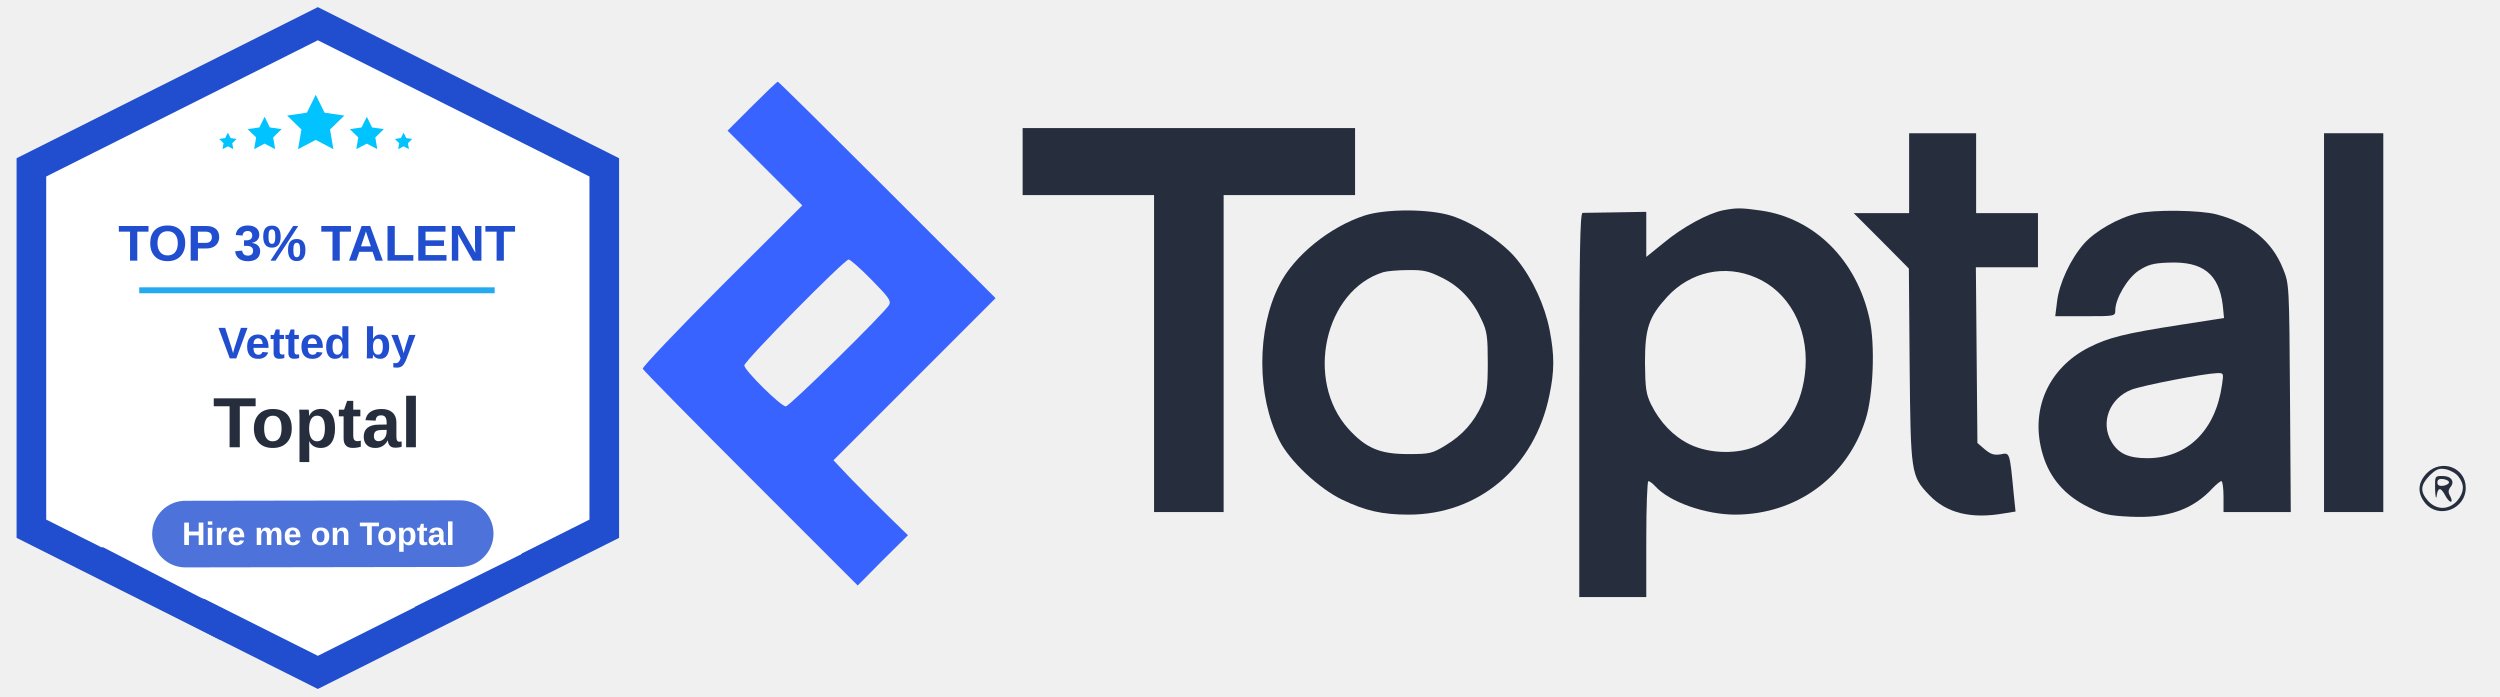
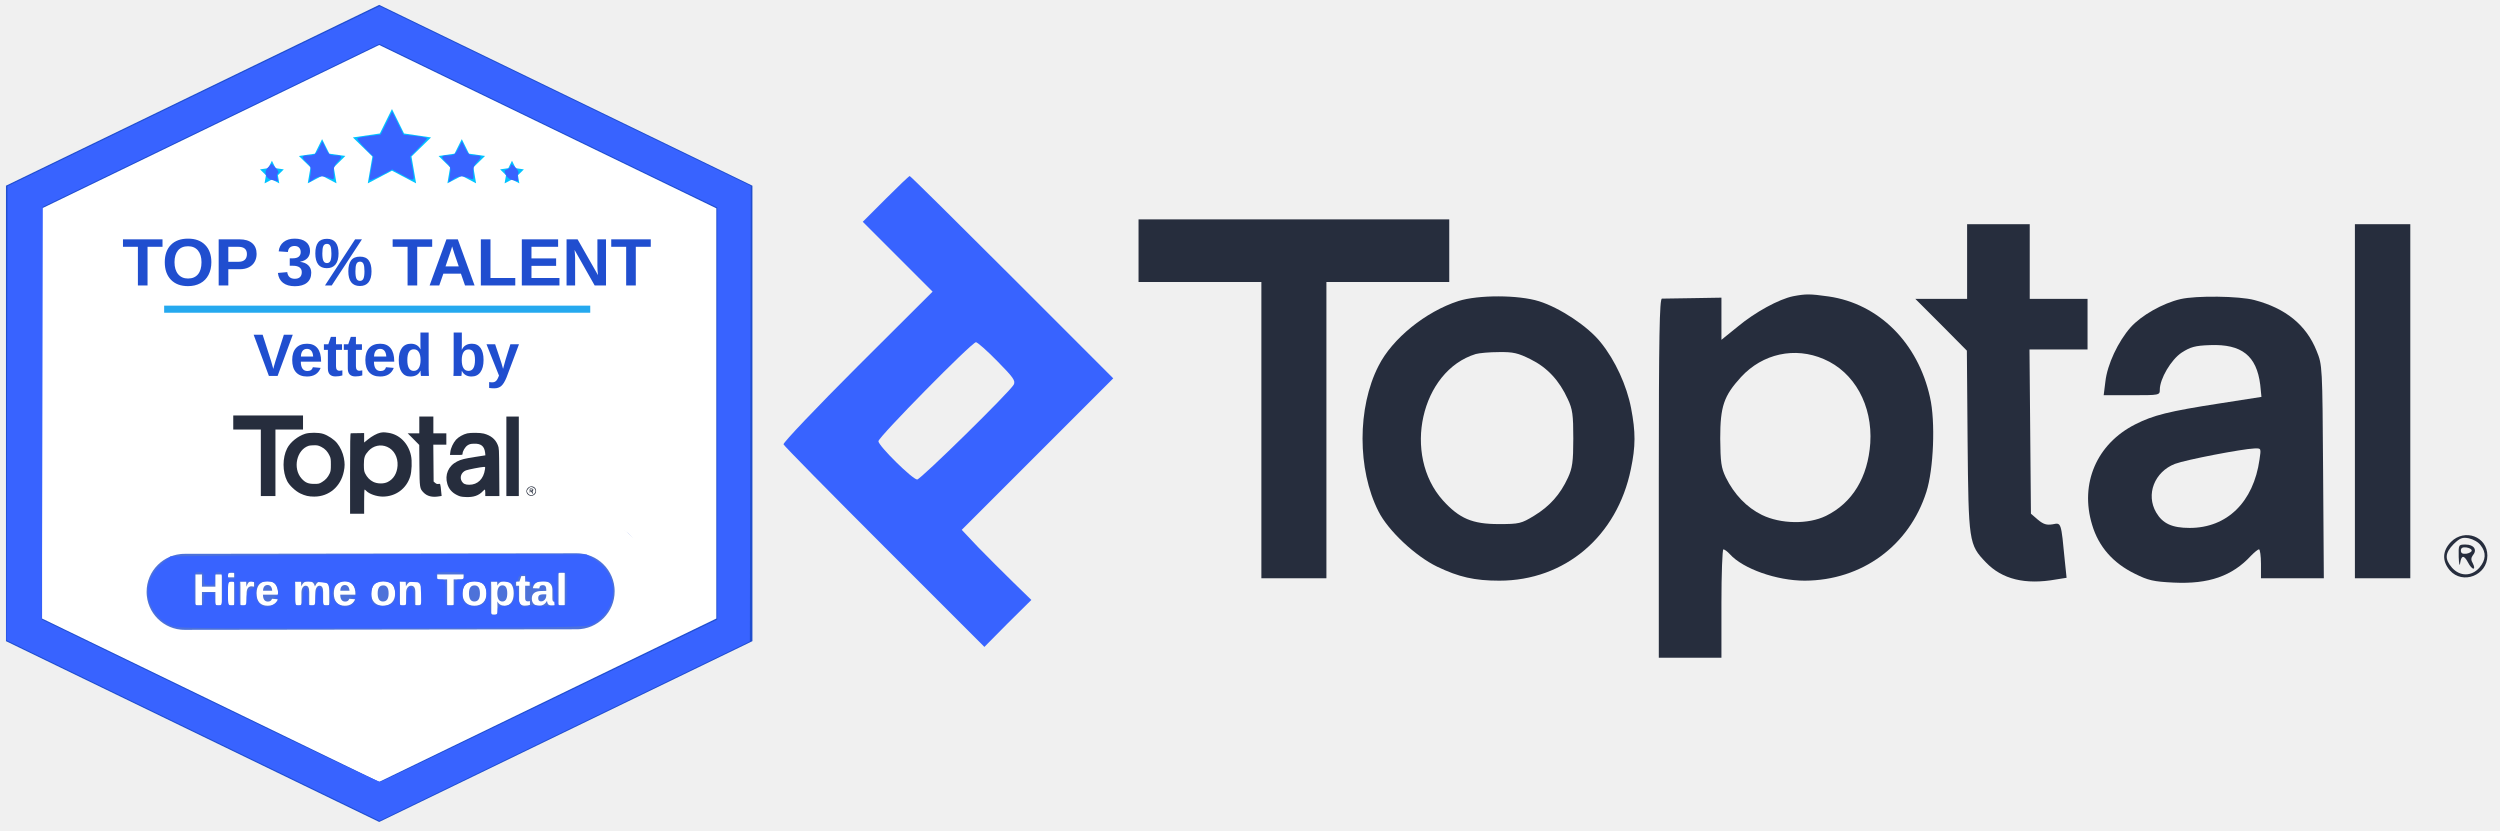
- <svg xmlns="http://www.w3.org/2000/svg" xmlns:xlink="http://www.w3.org/1999/xlink" width="844" height="235" viewBox="0 0 844 235" fill="none" version="1.1" id="svg5">
+ <svg xmlns="http://www.w3.org/2000/svg" xmlns:xlink="http://www.w3.org/1999/xlink" width="903" height="300" viewBox="0 0 903 300" fill="none" version="1.1" id="svg5">
  <defs id="defs12" />
-   <g id="Badge_Group">
-     <path d="M 107.3 8 L 204 56.5 V 178.5 L 107.3 227 L 10.6 178.5 V 56.5 Z" fill="#ffffff" stroke="#204ecf" stroke-width="10" id="Hexagon_Border" />
-     <g transform="matrix(1.1,0,0,1.1,74,32)" id="g1">
-       <path d="M 20.85,6.38 26.91,5.49 29.63,0 l 2.71,5.49 6.06,0.89 -4.39,4.28 1.04,6.03 -5.42,-2.85 -5.43,2.85 1.04,-6.03 z m 33.06,7.17 1.85,-0.27 0.82,-1.67 0.83,1.67 1.84,0.27 -1.33,1.31 0.31,1.83 -1.65,-0.87 -1.66,0.87 0.32,-1.83 z m -3.38,-3.01 -3.61,-0.52 -1.61-3.26 -1.62 3.26 -3.6,0.52 2.6,2.55 -0.61,3.59 3.23,-1.69 3.21,1.69 -0.61,-3.59 z M 5.34,13.55 3.49,13.28 2.67,11.61 1.84,13.28 0,13.55 1.33,14.86 1.02,16.69 2.67,15.82 4.32,16.69 4.01,14.86 Z m 3.38,-3.01 3.61,-0.52 1.61,-3.26 1.61,3.26 3.61,0.52 -2.6,2.55 0.61,3.59 -3.23,-1.69 -3.22,1.69 0.62,-3.59 z" fill="#00c3ff" id="path1" />
-     </g>
-     <text x="107" y="88" text-anchor="middle" fill="#204ecf" font-family="Arial, sans-serif" font-weight="900" font-size="17px" id="text1">TOP 3% TALENT</text>
-     <line x1="47" y1="98" x2="167" y2="98" stroke="#25a9ef" stroke-width="2" id="line1" />
-     <text x="107" y="121" text-anchor="middle" fill="#204ecf" font-family="Arial, sans-serif" font-weight="700" font-size="15px" id="text2">Vetted by</text>
-     <text x="107" y="151" text-anchor="middle" fill="#262d3d" font-family="Arial, sans-serif" font-weight="900" font-size="24px" id="text3">Toptal</text>
-     <a xlink:href="https://www.toptal.com/management-consultants/resume/fred-hazan#j7WPOL" target="_blank" transform="translate(0.5, -7)" id="a4">
-       <rect x="45" y="172" width="125" height="30" rx="6" fill="#204ecf" id="rect3" />
-       <text x="107" y="191" text-anchor="middle" fill="#ffffff" font-family="Arial, sans-serif" font-weight="bold" font-size="11px" id="text4">Hire me on Toptal</text>
-     </a>
+   <path d="m 319.89,71.845 -8.265,8.265 12.615,12.615 12.615,12.615 -27.144,27.057 c -14.877,14.877 -26.883,27.492 -26.709,28.101 0.174,0.522 16.617,17.226 36.453,37.062 l 36.105,36.105 8.439,-8.526 8.526,-8.439 -6.525,-6.351 c -3.567,-3.48 -9.222,-9.135 -12.615,-12.615 l -6.003,-6.351 27.318,-27.318 27.405,-27.405 -36.54,-36.54 C 345.468,80.023 328.851,63.58 328.59,63.58 c -0.261,0 -4.176,3.741 -8.7,8.265 z m 40.368,58.638 c 5.742,5.829 6.612,7.047 5.916,8.439 -1.479,2.697 -33.669,34.278 -34.887,34.278 -1.653,0 -14.007,-12.18 -14.007,-13.833 0,-1.479 33.756,-35.757 35.235,-35.757 0.522,0 4.002,3.045 7.743,6.873 z" fill="#3863ff" id="path4" style="stroke-width:0.087;fill:#3863ff;fill-opacity:1" />
+   <g id="g2">
+     <path d="m 885.303,195.733 c -3.132,3.219 -3.306,6.873 -0.435,10.266 4.611,5.307 13.572,1.827 13.572,-5.307 0,-6.873 -8.178,-9.918 -13.137,-4.959 z m 10.701,1.218 c 2.088,2.61 1.914,5.307 -0.435,8.091 -2.871,3.219 -7.047,3.219 -9.918,0 -2.697,-3.132 -2.523,-5.307 0.609,-8.526 2.262,-2.175 3.132,-2.523 5.481,-2.088 1.566,0.348 3.48,1.392 4.263,2.523 z" id="path11" style="fill:#262d3d;stroke-width:0.087" />
+     <path d="m 411.24,90.55 v 11.31 h 22.185 22.185 v 53.505 53.505 H 467.355 479.1 V 155.365 101.86 h 22.185 22.185 V 90.55 79.24 H 467.355 411.24 Z" id="path5" style="fill:#262d3d;stroke-width:0.087" />
+     <path d="m 710.52,94.465 v 13.485 h -9.309 -9.396 l 9.309,9.309 9.309,9.396 0.261,32.625 c 0.348,36.54 0.435,37.41 6.612,43.848 5.829,6.09 14.181,8.178 25.317,6.177 l 3.828,-0.609 -0.609,-5.829 c -1.392,-14.529 -1.305,-14.094 -4.437,-13.485 -2.175,0.348 -3.306,0 -5.307,-1.653 l -2.523,-2.175 -0.261,-29.667 -0.261,-29.667 h 10.527 10.44 v -9.135 -9.135 H 743.58 733.14 V 94.465 80.98 h -11.31 -11.31 z" id="path6" style="fill:#262d3d;stroke-width:0.087" />
+     <path d="M 850.59,144.925 V 208.87 H 860.595 870.6 V 144.925 80.98 H 860.595 850.59 Z" id="path7" style="fill:#262d3d;stroke-width:0.087" />
+     <path d="m 647.706,106.993 c -5.133,1.044 -13.746,5.742 -20.01,10.962 l -5.916,4.785 v -7.569 -7.656 l -10.266,0.174 c -5.568,0.087 -10.701,0.174 -11.223,0.174 -0.87,0.087 -1.131,13.659 -1.131,64.902 v 64.815 h 11.31 11.31 v -19.575 c 0,-10.788 0.348,-19.575 0.696,-19.575 0.435,0 1.479,0.783 2.349,1.74 4.785,5.307 16.965,9.57 27.057,9.57 20.619,-0.087 37.758,-12.615 43.935,-32.103 2.61,-8.178 3.306,-25.404 1.305,-34.104 -4.35,-19.749 -18.531,-33.843 -36.627,-36.453 -6.786,-0.957 -8.178,-0.957 -12.789,-0.087 z m 11.049,22.707 c 11.049,4.698 17.661,16.704 16.791,30.363 -0.87,12.354 -6.438,21.576 -16.008,26.274 -6.438,3.132 -16.356,2.958 -23.142,-0.348 -5.481,-2.697 -10.005,-7.395 -13.05,-13.572 -1.653,-3.48 -1.914,-5.394 -2.001,-14.007 0,-11.658 1.305,-15.399 7.482,-22.185 7.83,-8.526 19.488,-11.049 29.928,-6.525 z" id="path8" style="fill:#262d3d;stroke-width:0.087" />
+     <path d="m 526.776,108.733 c -11.832,3.828 -23.925,13.572 -28.884,23.49 -7.656,14.964 -7.656,37.41 0,52.461 3.48,6.96 13.311,16.182 21.228,20.01 7.83,3.741 13.485,5.046 22.446,5.046 23.664,0 42.543,-16.008 47.502,-40.281 1.74,-8.265 1.74,-13.398 0.087,-22.011 -1.566,-8.178 -5.742,-17.313 -10.962,-23.751 -4.611,-5.829 -14.79,-12.528 -22.272,-14.877 -7.482,-2.349 -22.011,-2.349 -29.145,-0.087 z m 26.1,21.054 c 6.003,2.958 10.353,7.656 13.398,14.355 1.74,3.654 2.001,5.655 2.001,14.268 0,8.439 -0.348,10.701 -1.914,14.094 -2.784,6.09 -6.612,10.353 -12.18,13.746 -4.698,2.871 -5.394,3.045 -12.876,3.045 -9.483,0 -14.181,-2.001 -20.097,-8.526 -14.79,-16.443 -8.004,-46.806 11.832,-52.896 1.218,-0.348 4.959,-0.696 8.352,-0.696 5.22,-0.087 6.96,0.348 11.484,2.61 z" id="path9" style="fill:#262d3d;stroke-width:0.087" />
+     <path d="m 787.602,108.037 c -6.438,1.479 -14.181,5.916 -18.009,10.179 -4.524,5.133 -8.439,13.398 -9.135,19.662 l -0.609,4.872 h 10.179 c 9.918,0 10.092,0 10.092,-2.001 0,-3.915 4.089,-10.875 7.917,-13.398 3.132,-2.001 4.785,-2.523 10.266,-2.697 11.397,-0.435 16.791,3.828 18.096,14.355 l 0.435,4.35 -15.051,2.349 c -18.531,2.871 -24.012,4.263 -30.537,7.569 -13.92,7.047 -20.097,21.402 -15.573,36.279 2.349,7.917 7.569,13.833 15.399,17.661 4.872,2.436 6.786,2.871 14.094,3.219 12.615,0.609 21.141,-2.349 27.927,-9.744 1.218,-1.218 2.436,-2.262 2.871,-2.262 0.348,0 0.696,2.349 0.696,5.22 v 5.22 h 11.31 11.397 l -0.261,-38.541 c -0.261,-38.193 -0.261,-38.454 -2.349,-43.587 -3.741,-9.396 -11.223,-15.399 -22.446,-18.357 -5.481,-1.479 -21.141,-1.653 -26.709,-0.348 z m 28.536,57.942 c -2.175,15.399 -11.745,24.708 -25.23,24.708 -6.351,0 -9.744,-1.566 -12.093,-5.568 -3.828,-6.525 -0.609,-14.703 6.786,-17.574 3.915,-1.479 24.273,-5.394 28.71,-5.568 2.436,-0.087 2.436,-0.087 1.827,4.002 z" id="path10" style="fill:#262d3d;stroke-width:0.087" />
+     <path d="m 888.087,201.214 c 0.087,2.523 0.348,3.567 0.522,2.175 0.435,-2.958 1.392,-2.958 2.871,-0.174 0.609,1.218 1.479,2.175 1.914,2.175 0.435,0 0.348,-0.783 -0.174,-1.827 -0.783,-1.305 -0.696,-2.088 0,-3.045 1.653,-1.914 0.348,-3.828 -2.61,-3.828 -2.61,0 -2.61,0 -2.523,4.524 z m 4.698,-2.349 c 0,0.435 -0.87,0.957 -1.914,1.131 -1.392,0.174 -2.001,-0.174 -2.001,-1.131 0,-0.957 0.609,-1.305 2.001,-1.131 1.044,0.174 1.914,0.609 1.914,1.131 z" id="path12" style="fill:#262d3d;stroke-width:0.087" />
  </g>
-   <g transform="matrix(0.087,0,0,-0.087,126,259)" fill="#262d3d" id="g12">
-     <path d="m 1470,2565 -95,-95 145,-145 145,-145 -312,-311 c -171,-171 -309,-316 -307,-323 2,-6 191,-198 419,-426 l 415,-415 97,98 98,97 -75,73 c -41,40 -106,105 -145,145 l -69,73 314,314 315,315 -420,420 c -231,231 -422,420 -425,420 -3,0 -48,-43 -100,-95 z m 464,-674 c 66,-67 76,-81 68,-97 -17,-31 -387,-394 -401,-394 -19,0 -161,140 -161,159 0,17 388,411 405,411 6,0 46,-35 89,-79 z" fill="#3863ff" id="path4" />
-     <path d="m 2520,2350 v -130 h 255 255 V 1605 990 h 135 135 v 615 615 h 255 255 v 130 130 h -645 -645 z" id="path5" />
-     <path d="m 5960,2305 v -155 h -107 -108 l 107,-107 107,-108 3,-375 c 4,-420 5,-430 76,-504 67,-70 163,-94 291,-71 l 44,7 -7,67 c -16,167 -15,162 -51,155 -25,-4 -38,0 -61,19 l -29,25 -3,341 -3,341 h 121 120 v 105 105 h -120 -120 v 155 155 h -130 -130 z" id="path6" />
-     <path d="M 7570,1725 V 990 h 115 115 v 735 735 h -115 -115 z" id="path7" />
-     <path d="m 5238,2161 c -59,-12 -158,-66 -230,-126 l -68,-55 v 87 88 l -118,-2 c -64,-1 -123,-2 -129,-2 -10,-1 -13,-157 -13,-746 V 660 h 130 130 v 225 c 0,124 4,225 8,225 5,0 17,-9 27,-20 55,-61 195,-110 311,-110 237,1 434,145 505,369 30,94 38,292 15,392 -50,227 -213,389 -421,419 -78,11 -94,11 -147,1 z m 127,-261 c 127,-54 203,-192 193,-349 -10,-142 -74,-248 -184,-302 -74,-36 -188,-34 -266,4 -63,31 -115,85 -150,156 -19,40 -22,62 -23,161 0,134 15,177 86,255 90,98 224,127 344,75 z" id="path8" />
-     <path d="m 3848,2141 c -136,-44 -275,-156 -332,-270 -88,-172 -88,-430 0,-603 40,-80 153,-186 244,-230 90,-43 155,-58 258,-58 272,0 489,184 546,463 20,95 20,154 1,253 -18,94 -66,199 -126,273 -53,67 -170,144 -256,171 -86,27 -253,27 -335,1 z m 300,-242 c 69,-34 119,-88 154,-165 20,-42 23,-65 23,-164 0,-97 -4,-123 -22,-162 -32,-70 -76,-119 -140,-158 -54,-33 -62,-35 -148,-35 -109,0 -163,23 -231,98 -170,189 -92,538 136,608 14,4 57,8 96,8 60,1 80,-4 132,-30 z" id="path9" />
-     <path d="m 6846,2149 c -74,-17 -163,-68 -207,-117 -52,-59 -97,-154 -105,-226 l -7,-56 h 117 c 114,0 116,0 116,23 0,45 47,125 91,154 36,23 55,29 118,31 131,5 193,-44 208,-165 l 5,-50 -173,-27 c -213,-33 -276,-49 -351,-87 -160,-81 -231,-246 -179,-417 27,-91 87,-159 177,-203 56,-28 78,-33 162,-37 145,-7 243,27 321,112 14,14 28,26 33,26 4,0 8,-27 8,-60 v -60 h 130 131 l -3,443 c -3,439 -3,442 -27,501 -43,108 -129,177 -258,211 -63,17 -243,19 -307,4 z m 328,-666 c -25,-177 -135,-284 -290,-284 -73,0 -112,18 -139,64 -44,75 -7,169 78,202 45,17 279,62 330,64 28,1 28,1 21,-46 z" id="path10" />
-     <path d="m 7969,1141 c -36,-37 -38,-79 -5,-118 53,-61 156,-21 156,61 0,79 -94,114 -151,57 z m 123,-14 c 24,-30 22,-61 -5,-93 -33,-37 -81,-37 -114,0 -31,36 -29,61 7,98 26,25 36,29 63,24 18,-4 40,-16 49,-29 z" id="path11" />
-     <path d="m 8001,1078 c 1,-29 4,-41 6,-25 5,34 16,34 33,2 7,-14 17,-25 22,-25 5,0 4,9 -2,21 -9,15 -8,24 0,35 19,22 4,44 -30,44 -30,0 -30,0 -29,-52 z m 54,27 c 0,-5 -10,-11 -22,-13 -16,-2 -23,2 -23,13 0,11 7,15 23,13 12,-2 22,-7 22,-13 z" id="path12" />
+   <path d="M 136.964,9.005 265.253,71.158 V 227.502 L 136.964,289.655 8.674,227.502 V 71.158 Z" fill="#ffffff" stroke="#204ecf" stroke-width="13.039" id="Hexagon_Border" />
+   <g transform="matrix(1.608508,0,0,1.608508,93.91936,39.3834)" id="g1">
+     <path d="M 20.85,6.38 26.91,5.49 29.63,0 l 2.71,5.49 6.06,0.89 -4.39,4.28 1.04,6.03 -5.42,-2.85 -5.43,2.85 1.04,-6.03 z m 33.06,7.17 1.85,-0.27 0.82,-1.67 0.83,1.67 1.84,0.27 -1.33,1.31 0.31,1.83 -1.65,-0.87 -1.66,0.87 0.32,-1.83 z m -3.38,-3.01 -3.61,-0.52 -1.61,-3.26 -1.62,3.26 -3.6,0.52 2.6,2.55 -0.61,3.59 3.23,-1.69 3.21,1.69 -0.61,-3.59 z M 5.34,13.55 3.49,13.28 2.67,11.61 1.84,13.28 0,13.55 1.33,14.86 1.02,16.69 2.67,15.82 4.32,16.69 4.01,14.86 Z m 3.38,-3.01 3.61,-0.52 1.61,-3.26 1.61,3.26 3.61,0.52 -2.6,2.55 0.61,3.59 -3.23,-1.69 -3.22,1.69 0.62,-3.59 z" fill="#00c3ff" id="path1" />
  </g>
-   <rect style="fill:#ffffff;fill-opacity:0.207;stroke:#ffffff;stroke-width:10.584;stroke-dasharray:none;stroke-opacity:1" id="rect13" width="125.821" height="33.079" x="45.825" y="163.871" ry="16.539" transform="matrix(0.9999987,-0.00161933,0.00140785,0.999999,0,0)" />
-   <rect style="fill:#204ecf;fill-opacity:1;stroke:#ffffff;stroke-width:0;stroke-dasharray:none;stroke-opacity:1" id="rect14" width="49.615" height="9.707" x="115.345" y="148.299" transform="rotate(27.26032)" />
-   <rect style="fill:#204ecf;fill-opacity:1;stroke:#ffffff;stroke-width:0;stroke-dasharray:none;stroke-opacity:1" id="rect14-9" width="47.382" height="9.27" x="34.686" y="245.74" transform="rotate(-26.31825)" />
+   <text x="139.732" y="103.117" text-anchor="middle" fill="#204ecf" font-family="Arial, sans-serif" font-weight="900" font-size="24.228px" id="text1" style="stroke-width:1.425">TOP 3% TALENT</text>
+   <line x1="59.291" y1="111.681" x2="213.195" y2="111.681" stroke="#25a9ef" stroke-width="2.565" id="line1" />
+   <text x="139.525" y="135.779" text-anchor="middle" fill="#204ecf" font-family="Arial, sans-serif" font-weight="700" font-size="21.614px" id="text2" style="stroke-width:1.441">Vetted by</text>
+   <a xlink:href="https://www.toptal.com/management-consultants/resume/fred-hazan#j7WPOL" target="_blank" transform="matrix(1.472533,0,0,1.472533,-20.24107,-62.62845)" id="a4">
+     <rect x="45" y="172" width="125" height="30" rx="6" fill="#204ecf" id="rect3" />
+     <text x="107" y="191" text-anchor="middle" fill="#ffffff" font-family="Arial, sans-serif" font-weight="bold" font-size="11px" id="text4">Hire me on Toptal</text>
+   </a>
+   <g id="g2-7" transform="matrix(0.2245346,0,0,0.2245346,-8.085851,132.2768)">
+     <path d="m 885.303,195.733 c -3.132,3.219 -3.306,6.873 -0.435,10.266 4.611,5.307 13.572,1.827 13.572,-5.307 0,-6.873 -8.178,-9.918 -13.137,-4.959 z m 10.701,1.218 c 2.088,2.61 1.914,5.307 -0.435,8.091 -2.871,3.219 -7.047,3.219 -9.918,0 -2.697,-3.132 -2.523,-5.307 0.609,-8.526 2.262,-2.175 3.132,-2.523 5.481,-2.088 1.566,0.348 3.48,1.392 4.263,2.523 z" id="path11-1" style="fill:#262d3d;stroke-width:0.087" />
+     <path d="m 411.24,90.55 v 11.31 h 22.185 22.185 v 53.505 53.505 H 467.355 479.1 V 155.365 101.86 h 22.185 22.185 V 90.55 79.24 H 467.355 411.24 Z" id="path5-1" style="fill:#262d3d;stroke-width:0.087" />
+     <path d="m 710.52,94.465 v 13.485 h -9.309 -9.396 l 9.309,9.309 9.309,9.396 0.261,32.625 c 0.348,36.54 0.435,37.41 6.612,43.848 5.829,6.09 14.181,8.178 25.317,6.177 l 3.828,-0.609 -0.609,-5.829 c -1.392,-14.529 -1.305,-14.094 -4.437,-13.485 -2.175,0.348 -3.306,0 -5.307,-1.653 l -2.523,-2.175 -0.261,-29.667 -0.261,-29.667 h 10.527 10.44 v -9.135 -9.135 H 743.58 733.14 V 94.465 80.98 h -11.31 -11.31 z" id="path6-5" style="fill:#262d3d;stroke-width:0.087" />
+     <path d="M 850.59,144.925 V 208.87 H 860.595 870.6 V 144.925 80.98 H 860.595 850.59 Z" id="path7-2" style="fill:#262d3d;stroke-width:0.087" />
+     <path d="m 647.706,106.993 c -5.133,1.044 -13.746,5.742 -20.01,10.962 l -5.916,4.785 v -7.569 -7.656 l -10.266,0.174 c -5.568,0.087 -10.701,0.174 -11.223,0.174 -0.87,0.087 -1.131,13.659 -1.131,64.902 v 64.815 h 11.31 11.31 v -19.575 c 0,-10.788 0.348,-19.575 0.696,-19.575 0.435,0 1.479,0.783 2.349,1.74 4.785,5.307 16.965,9.57 27.057,9.57 20.619,-0.087 37.758,-12.615 43.935,-32.103 2.61,-8.178 3.306,-25.404 1.305,-34.104 -4.35,-19.749 -18.531,-33.843 -36.627,-36.453 -6.786,-0.957 -8.178,-0.957 -12.789,-0.087 z m 11.049,22.707 c 11.049,4.698 17.661,16.704 16.791,30.363 -0.87,12.354 -6.438,21.576 -16.008,26.274 -6.438,3.132 -16.356,2.958 -23.142,-0.348 -5.481,-2.697 -10.005,-7.395 -13.05,-13.572 -1.653,-3.48 -1.914,-5.394 -2.001,-14.007 0,-11.658 1.305,-15.399 7.482,-22.185 7.83,-8.526 19.488,-11.049 29.928,-6.525 z" id="path8-7" style="fill:#262d3d;stroke-width:0.087" />
+     <path d="m 526.776,108.733 c -11.832,3.828 -23.925,13.572 -28.884,23.49 -7.656,14.964 -7.656,37.41 0,52.461 3.48,6.96 13.311,16.182 21.228,20.01 7.83,3.741 13.485,5.046 22.446,5.046 23.664,0 42.543,-16.008 47.502,-40.281 1.74,-8.265 1.74,-13.398 0.087,-22.011 -1.566,-8.178 -5.742,-17.313 -10.962,-23.751 -4.611,-5.829 -14.79,-12.528 -22.272,-14.877 -7.482,-2.349 -22.011,-2.349 -29.145,-0.087 z m 26.1,21.054 c 6.003,2.958 10.353,7.656 13.398,14.355 1.74,3.654 2.001,5.655 2.001,14.268 0,8.439 -0.348,10.701 -1.914,14.094 -2.784,6.09 -6.612,10.353 -12.18,13.746 -4.698,2.871 -5.394,3.045 -12.876,3.045 -9.483,0 -14.181,-2.001 -20.097,-8.526 -14.79,-16.443 -8.004,-46.806 11.832,-52.896 1.218,-0.348 4.959,-0.696 8.352,-0.696 5.22,-0.087 6.96,0.348 11.484,2.61 z" id="path9-6" style="fill:#262d3d;stroke-width:0.087" />
+     <path d="m 787.602,108.037 c -6.438,1.479 -14.181,5.916 -18.009,10.179 -4.524,5.133 -8.439,13.398 -9.135,19.662 l -0.609,4.872 h 10.179 c 9.918,0 10.092,0 10.092,-2.001 0,-3.915 4.089,-10.875 7.917,-13.398 3.132,-2.001 4.785,-2.523 10.266,-2.697 11.397,-0.435 16.791,3.828 18.096,14.355 l 0.435,4.35 -15.051,2.349 c -18.531,2.871 -24.012,4.263 -30.537,7.569 -13.92,7.047 -20.097,21.402 -15.573,36.279 2.349,7.917 7.569,13.833 15.399,17.661 4.872,2.436 6.786,2.871 14.094,3.219 12.615,0.609 21.141,-2.349 27.927,-9.744 1.218,-1.218 2.436,-2.262 2.871,-2.262 0.348,0 0.696,2.349 0.696,5.22 v 5.22 h 11.31 11.397 l -0.261,-38.541 c -0.261,-38.193 -0.261,-38.454 -2.349,-43.587 -3.741,-9.396 -11.223,-15.399 -22.446,-18.357 -5.481,-1.479 -21.141,-1.653 -26.709,-0.348 z m 28.536,57.942 c -2.175,15.399 -11.745,24.708 -25.23,24.708 -6.351,0 -9.744,-1.566 -12.093,-5.568 -3.828,-6.525 -0.609,-14.703 6.786,-17.574 3.915,-1.479 24.273,-5.394 28.71,-5.568 2.436,-0.087 2.436,-0.087 1.827,4.002 z" id="path10-1" style="fill:#262d3d;stroke-width:0.087" />
+     <path d="m 888.087,201.214 c 0.087,2.523 0.348,3.567 0.522,2.175 0.435,-2.958 1.392,-2.958 2.871,-0.174 0.609,1.218 1.479,2.175 1.914,2.175 0.435,0 0.348,-0.783 -0.174,-1.827 -0.783,-1.305 -0.696,-2.088 0,-3.045 1.653,-1.914 0.348,-3.828 -2.61,-3.828 -2.61,0 -2.61,0 -2.523,4.524 z m 4.698,-2.349 c 0,0.435 -0.87,0.957 -1.914,1.131 -1.392,0.174 -2.001,-0.174 -2.001,-1.131 0,-0.957 0.609,-1.305 2.001,-1.131 1.044,0.174 1.914,0.609 1.914,1.131 z" id="path12-4" style="fill:#262d3d;stroke-width:0.087" />
+   </g>
+   <rect style="fill:#ffffff;fill-opacity:0.207;stroke:#ffffff;stroke-width:14.37;stroke-dasharray:none;stroke-opacity:1" id="rect13" width="183.426" height="41.824" x="45.423" y="192.953" ry="20.912" transform="matrix(0.999999,-0.00140444,0.00162326,0.9999987,0,0)" />
+   <path style="fill:#3863ff;fill-opacity:1;stroke:#ffffff;stroke-width:0" d="M 69.704,263.862 2.347,231.241 2.518,149.263 2.688,67.284 65.208,37.003 C 99.594,20.348 129.838,5.715 132.417,4.487 l 4.69,-2.234 67.039,32.462 67.039,32.462 -0.171,82.228 -0.171,82.228 -54.581,26.439 c -30.02,14.541 -60.121,29.133 -66.891,32.425 l -12.31,5.986 z m 128.913,-10.828 60.435,-29.235 0.015,-74.437 0.015,-74.437 -10.921,-5.261 C 242.155,66.771 214.687,53.472 187.122,40.111 L 137.003,15.817 76.23,45.255 15.458,74.693 l -0.17,74.553 -0.17,74.553 60.657,29.402 c 33.361,16.171 61.051,29.327 61.533,29.235 0.482,-0.092 28.072,-13.323 61.311,-29.402 z" id="path2" />
+   <path style="fill:#3863ff;fill-opacity:1;stroke:#ffffff;stroke-width:0" d="m 63.01,226.414 c -1.675,-0.425 -3.921,-1.699 -5.225,-2.963 -6.312,-6.117 -5.783,-14.755 1.251,-20.422 l 2.582,-2.08 44.799,-0.506 c 24.64,-0.279 58.433,-0.43 75.096,-0.336 l 30.297,0.17 3.254,2.016 c 9.114,5.646 8.375,18.471 -1.347,23.375 -1.755,0.885 -11.474,1.048 -74.893,1.255 -51.916,0.169 -73.721,0.023 -75.814,-0.509 z M 179.779,220.484 c 0,-1.399 0.306,-1.627 2.116,-1.575 2.49,0.071 3.932,-1.527 3.932,-4.355 0,-3.632 -1.005,-4.532 -5.064,-4.532 h -3.673 v 6.049 c 0,5.601 0.1,6.049 1.344,6.049 0.976,0 1.344,-0.448 1.344,-1.635 z m -79.976,-2.83 c 0.896,-0.854 0.896,-1.031 0,-1.598 -0.669,-0.423 -0.726,-0.641 -0.168,-0.648 1.019,-0.013 1.1,-2.302 0.144,-4.087 -0.507,-0.947 -1.413,-1.3 -3.337,-1.3 -3.138,0 -4.219,1.446 -3.903,5.222 0.323,3.871 4.334,5.202 7.264,2.411 z m 28.077,-0.124 c 0.717,-0.913 0.661,-1.171 -0.336,-1.565 -1.122,-0.443 -1.123,-0.475 -0.018,-0.519 1.472,-0.059 1.521,-1.944 0.104,-3.967 -1.552,-2.215 -5.55,-1.823 -6.95,0.682 -2.607,4.666 3.927,9.539 7.199,5.37 z m 14.408,-0.325 c 0.883,-1.389 0.569,-5.029 -0.528,-6.127 -0.581,-0.581 -2.071,-1.056 -3.312,-1.056 -1.241,0 -2.731,0.475 -3.312,1.056 -1.263,1.263 -1.408,5.886 -0.216,6.854 1.938,1.574 6.171,1.156 7.369,-0.728 z m 32.619,0.35 c 1.173,-1.492 1.049,-5.212 -0.216,-6.476 -1.361,-1.361 -5.263,-1.361 -6.625,0 -1.1,1.1 -1.41,4.739 -0.523,6.135 1.407,2.214 5.734,2.414 7.364,0.341 z m 17.648,1.061 c 0.558,0.02 1.314,0.096 1.68,0.169 0.366,0.073 1.884,0.098 3.372,0.054 l 2.706,-0.08 -0.215,-2.856 c -0.43,-5.7 -0.547,-5.881 -3.832,-5.881 -2.127,0 -3.174,0.336 -3.663,1.176 -0.652,1.12 -0.686,1.12 -0.705,0 -0.011,-0.647 -0.474,-1.176 -1.029,-1.176 -0.56,0 -1.008,-0.597 -1.008,-1.344 0,-1.48 -0.083,-1.528 -1.625,-0.936 -0.585,0.224 -1.063,0.829 -1.063,1.344 0,0.515 -0.302,0.936 -0.672,0.936 -0.37,0 -0.672,0.454 -0.672,1.008 0,0.554 0.302,1.008 0.672,1.008 0.37,0 0.672,1.346 0.672,2.991 0,3.161 1.363,4.766 3.36,3.958 0.554,-0.224 1.465,-0.392 2.022,-0.372 z M 73.592,216.407 c 0,-2.166 0.16,-2.352 2.016,-2.352 1.856,0 2.016,0.187 2.016,2.352 0,1.904 0.256,2.352 1.344,2.352 1.245,0 1.344,-0.448 1.344,-6.049 0,-5.601 -0.1,-6.049 -1.344,-6.049 -1.088,0 -1.344,0.448 -1.344,2.352 0,2.166 -0.16,2.352 -2.016,2.352 -1.856,0 -2.016,-0.187 -2.016,-2.352 0,-2.061 -0.208,-2.352 -1.68,-2.352 -1.668,0 -1.68,0.045 -1.68,6.049 0,6.004 0.012,6.049 1.68,6.049 1.472,0 1.68,-0.291 1.68,-2.352 z m 11.425,-2.016 c 0,-3.92 -0.138,-4.368 -1.344,-4.368 -1.206,0 -1.344,0.448 -1.344,4.368 0,3.92 0.138,4.368 1.344,4.368 1.206,0 1.344,-0.448 1.344,-4.368 z m 4.043,2.184 c 0.012,-2.508 0.515,-3.448 2.174,-4.06 0.647,-0.239 1.176,-0.897 1.176,-1.463 0,-0.772 -0.757,-1.029 -3.024,-1.029 h -3.024 v 4.368 c 0,3.92 0.138,4.368 1.344,4.368 1.066,0 1.346,-0.451 1.354,-2.184 z m 20.283,-0.956 c 0.293,-4.484 1.885,-4.718 1.885,-0.277 0,2.968 0.176,3.416 1.344,3.416 1.103,0 1.346,-0.451 1.354,-2.52 0.006,-1.386 0.274,-2.937 0.597,-3.446 1.025,-1.619 2.081,-0.106 2.081,2.982 0,2.537 0.202,2.985 1.344,2.985 1.177,0 1.344,-0.448 1.344,-3.614 0,-2.074 -0.358,-3.909 -0.84,-4.306 -0.462,-0.381 -3.335,-0.718 -6.385,-0.749 l -5.545,-0.056 v 4.363 c 0,3.874 0.147,4.363 1.307,4.363 1.079,0 1.343,-0.548 1.512,-3.14 z m 37.515,0.62 c 0.006,-1.386 0.274,-2.937 0.597,-3.446 1.025,-1.619 2.081,-0.106 2.081,2.982 0,2.56 0.196,2.985 1.376,2.985 1.261,0 1.36,-0.35 1.176,-4.2 l -0.2,-4.2 -3.864,-0.202 -3.864,-0.202 v 4.402 c 0,3.954 0.137,4.402 1.344,4.402 1.103,0 1.346,-0.451 1.354,-2.52 z m 17.464,-2.184 c 0,-4.57 0.048,-4.704 1.68,-4.704 1.232,0 1.68,-0.358 1.68,-1.344 0,-1.225 -0.448,-1.344 -5.041,-1.344 -4.592,0 -5.041,0.119 -5.041,1.344 0,0.986 0.448,1.344 1.68,1.344 1.632,0 1.68,0.134 1.68,4.704 0,4.57 0.048,4.704 1.68,4.704 1.632,0 1.68,-0.134 1.68,-4.704 z m 40.324,-1.344 c 0,-6.004 -0.013,-6.049 -1.68,-6.049 -1.668,0 -1.68,0.045 -1.68,6.049 0,6.004 0.012,6.049 1.68,6.049 1.668,0 1.68,-0.045 1.68,-6.049 z M 85.017,208.006 c 0,-0.896 -0.448,-1.344 -1.344,-1.344 -0.896,0 -1.344,0.448 -1.344,1.344 0,0.896 0.448,1.344 1.344,1.344 0.896,0 1.344,-0.448 1.344,-1.344 z" id="path3" />
+   <path style="fill:#3863ff;fill-opacity:1;stroke:#ffffff;stroke-width:0" d="m 133.406,65.018 c 0,-0.323 0.325,-2.349 0.723,-4.501 l 0.723,-3.913 -3.14,-3.188 c -1.727,-1.753 -2.884,-3.337 -2.571,-3.52 0.313,-0.182 2.315,-0.543 4.449,-0.802 l 3.88,-0.47 2.093,-4.146 2.093,-4.146 2.047,4.156 2.047,4.156 4.245,0.455 c 2.335,0.25 4.245,0.636 4.245,0.857 0,0.221 -1.365,1.788 -3.033,3.482 l -3.033,3.079 0.681,3.588 c 1.066,5.621 1.083,5.605 -3.253,3.24 l -3.933,-2.145 -4.132,2.202 c -2.272,1.211 -4.132,1.938 -4.132,1.614 z" id="path13" />
+   <path style="fill:#3863ff;fill-opacity:1;stroke:#ffffff;stroke-width:0" d="m 112.117,63.096 c 0.376,-2.349 0.204,-2.948 -1.234,-4.299 -2.247,-2.111 -2.106,-2.679 0.665,-2.679 2.021,0 2.51,-0.339 3.628,-2.518 l 1.292,-2.518 1.201,2.518 c 1.031,2.162 1.516,2.518 3.429,2.518 2.625,0 2.736,0.38 0.735,2.51 -1.091,1.161 -1.437,2.238 -1.284,4.003 0.183,2.119 0.057,2.351 -1.028,1.897 -2.664,-1.115 -4.187,-1.096 -5.976,0.077 l -1.864,1.221 z" id="path14" />
+   <path style="fill:#3863ff;fill-opacity:1;stroke:#ffffff;stroke-width:0" d="m 98.458,65.061 c -2.479,-0.39 -3.388,-2.867 -1.68,-4.574 l 1.344,-1.344 1.473,1.497 c 0.835,0.848 1.187,1.674 0.813,1.905 -0.363,0.224 -0.476,0.987 -0.251,1.695 0.225,0.708 0.313,1.242 0.195,1.187 -0.117,-0.055 -0.969,-0.22 -1.893,-0.365 z" id="path15" />
+   <path style="fill:#3863ff;fill-opacity:1;stroke:#ffffff;stroke-width:0" d="m 162.522,63.096 c 0.376,-2.349 0.204,-2.948 -1.234,-4.299 -2.247,-2.111 -2.106,-2.679 0.665,-2.679 2.021,0 2.51,-0.339 3.628,-2.518 l 1.292,-2.518 1.201,2.518 c 1.031,2.162 1.516,2.518 3.429,2.518 2.625,0 2.736,0.38 0.735,2.51 -1.091,1.161 -1.437,2.238 -1.284,4.003 0.183,2.119 0.057,2.351 -1.028,1.897 -2.664,-1.115 -4.187,-1.096 -5.976,0.077 l -1.864,1.221 z" id="path16" />
+   <path style="fill:#3863ff;fill-opacity:1;stroke:#ffffff;stroke-width:0" d="" id="path17" />
+   <path style="fill:#3863ff;fill-opacity:1;stroke:#ffffff;stroke-width:0" d="m 185.155,65.061 c -0.951,-0.15 -2.013,-0.972 -2.447,-1.894 -0.656,-1.394 -0.583,-1.687 0.504,-2.032 0.699,-0.222 1.271,-0.826 1.271,-1.342 0,-0.645 0.486,-0.474 1.556,0.549 0.856,0.818 1.392,1.791 1.193,2.16 -0.199,0.37 -0.276,1.201 -0.169,1.848 0.106,0.647 0.099,1.131 -0.017,1.075 -0.116,-0.055 -0.966,-0.22 -1.89,-0.365 z" id="path18" />
</svg>
